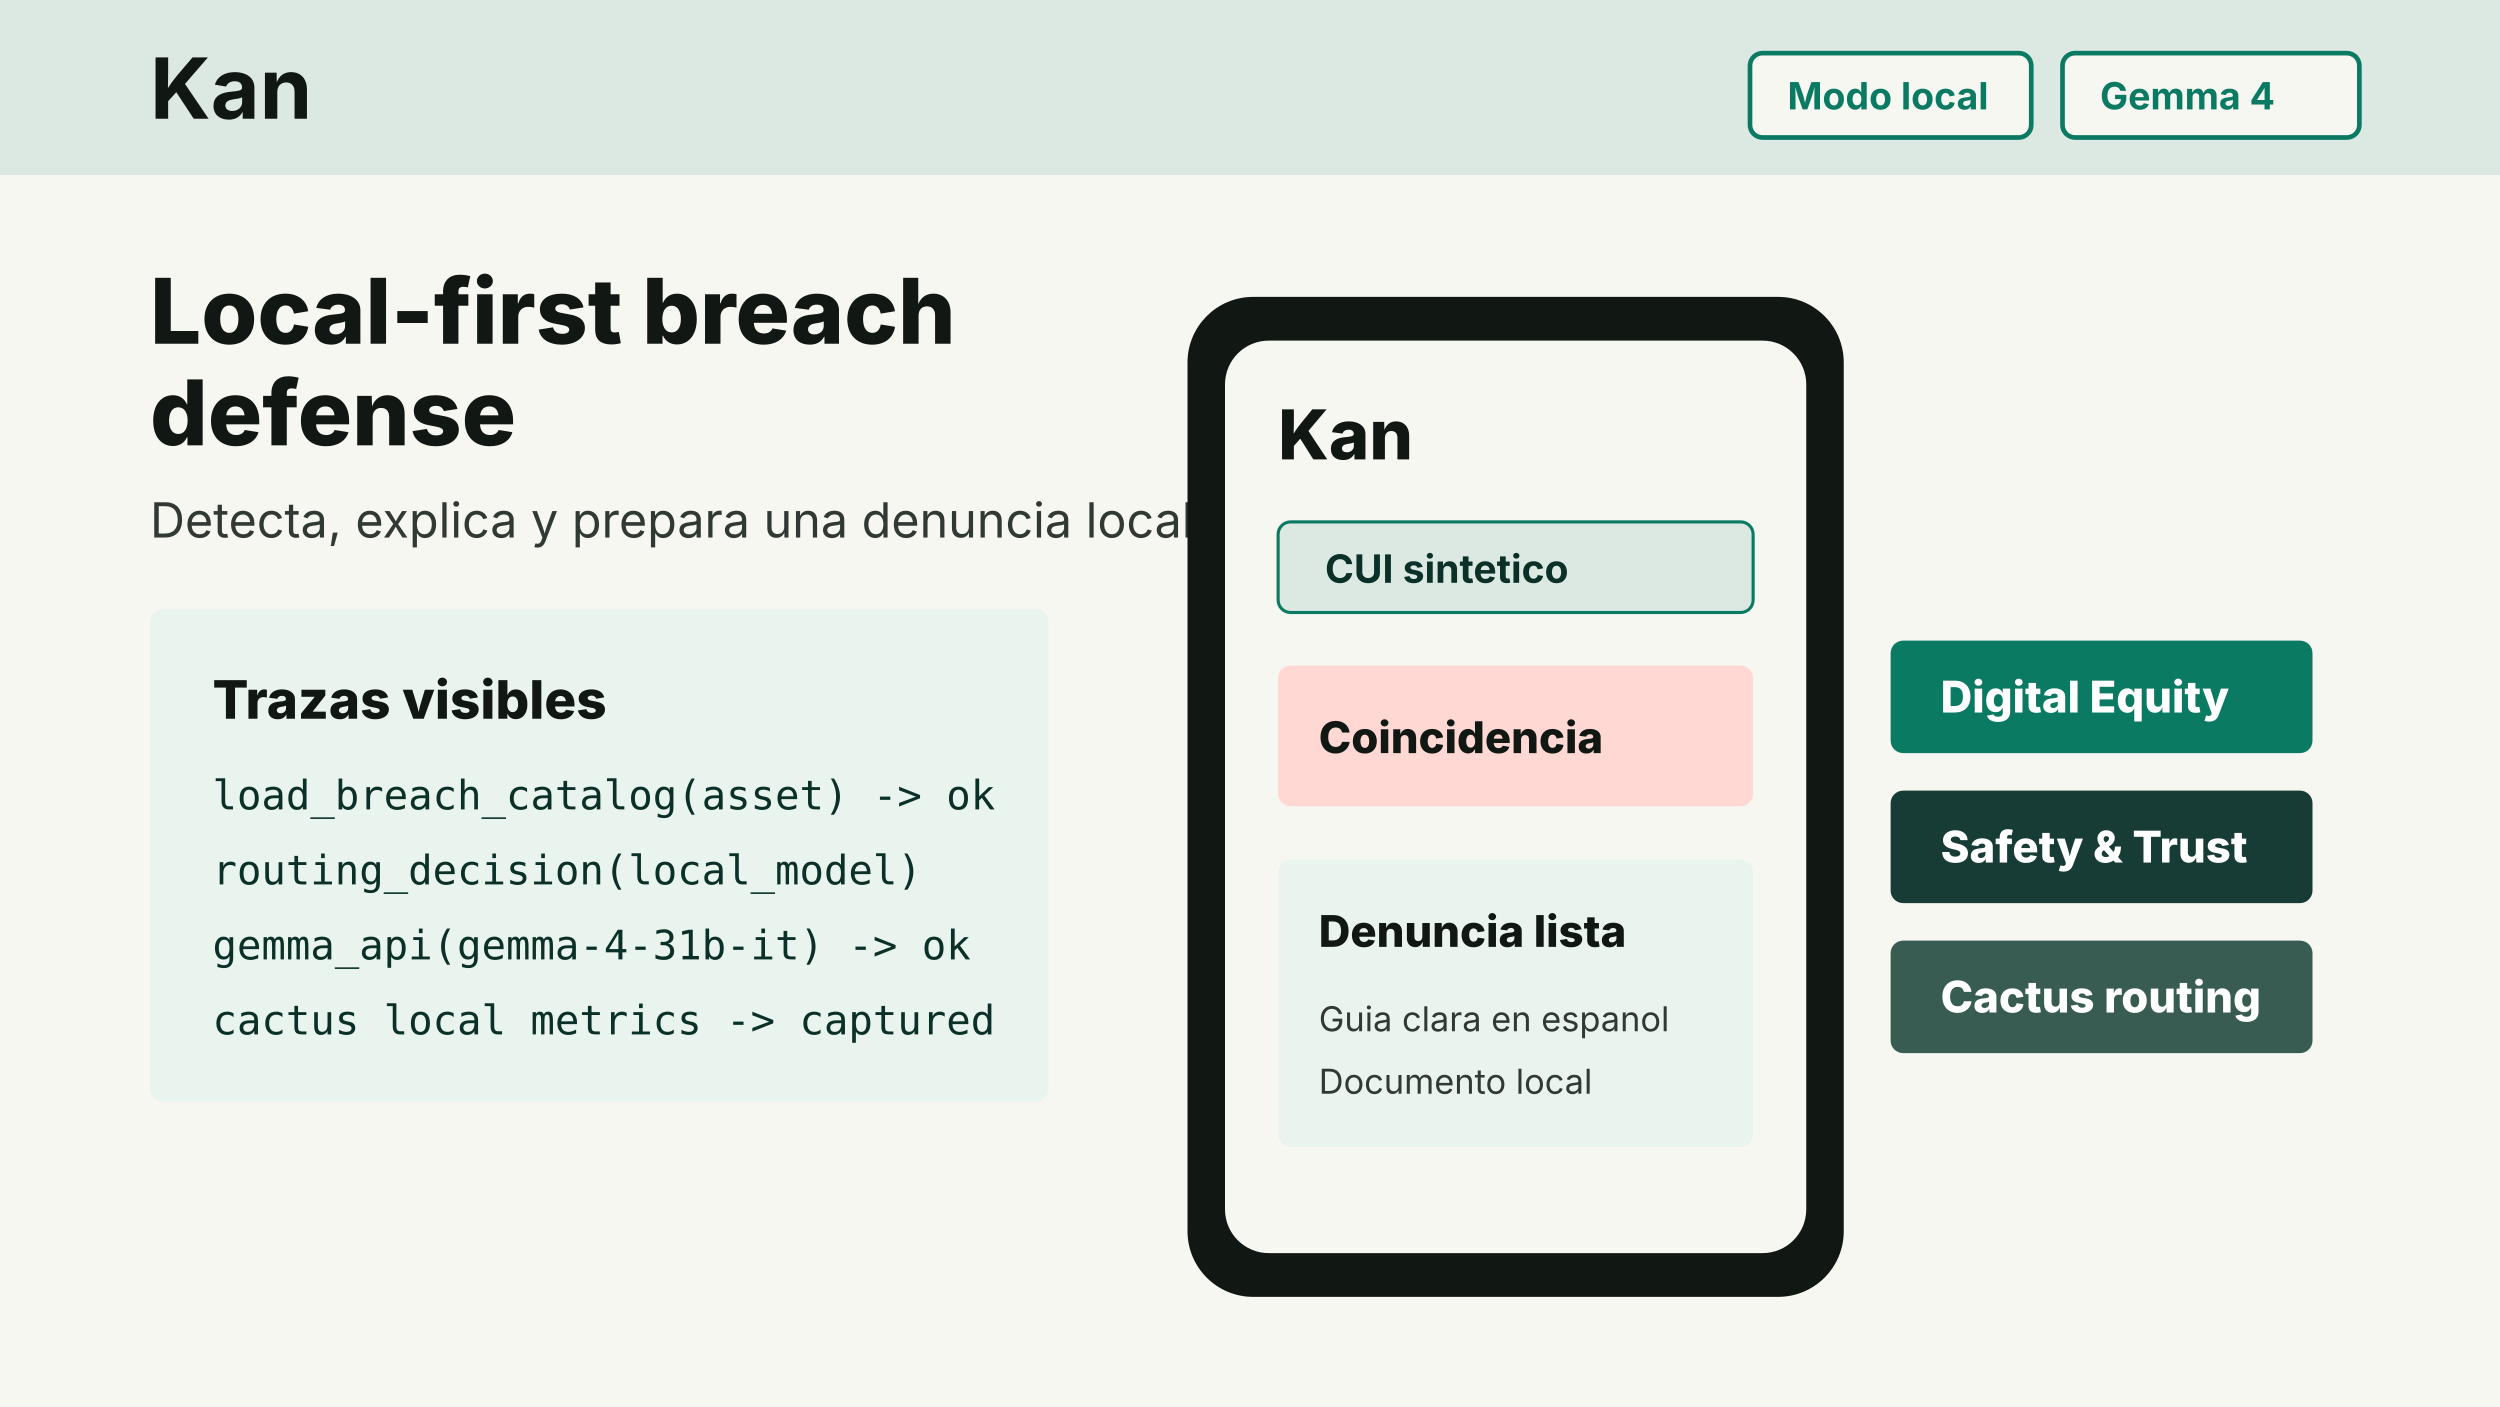
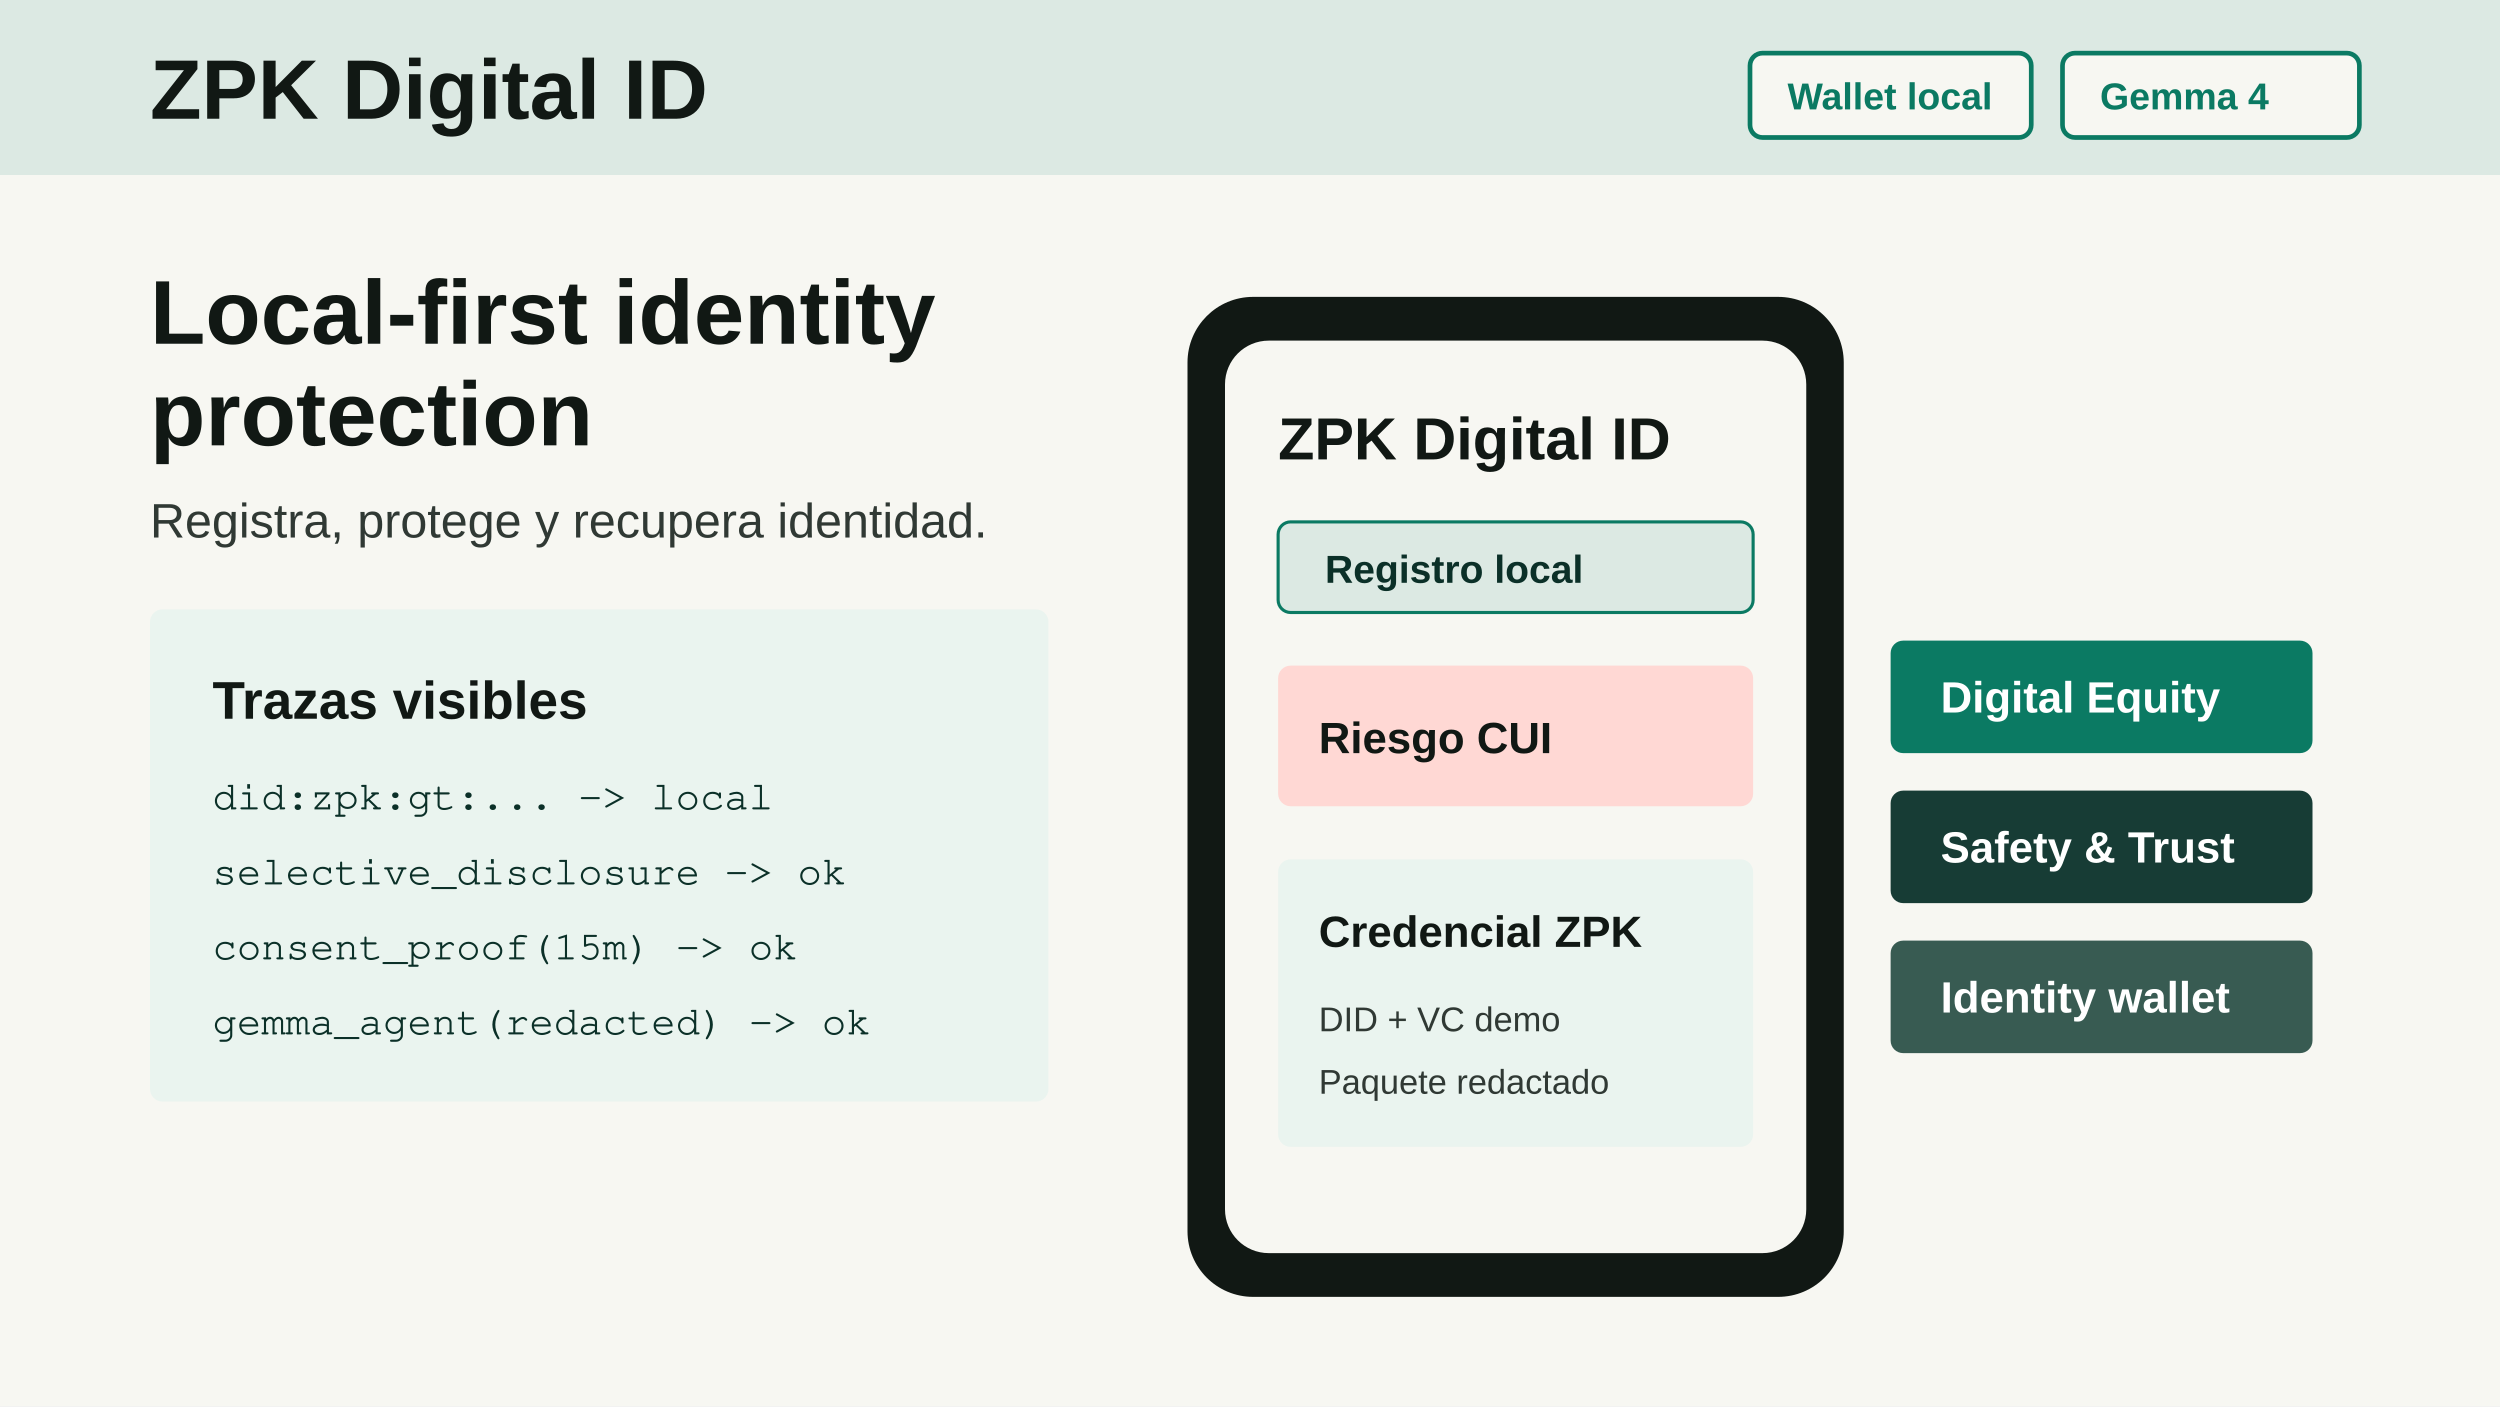
<svg xmlns="http://www.w3.org/2000/svg" width="1600" height="900" viewBox="0 0 1600 900" role="img" aria-labelledby="title desc">
  <rect width="1600" height="900" fill="#f7f7f2" />
  <rect x="0" y="0" width="1600" height="112" fill="#dce9e3" />
-   <text x="96" y="76" font-family="Inter, Arial, sans-serif" font-size="54" font-weight="700" fill="#111814">Kan</text>
+   <text x="96" y="76" font-family="Arial" font-size="54" font-weight="700" fill="#111814">ZPK Digital ID</text>
  <g transform="translate(1120 34)">
    <rect x="0" y="0" width="180" height="54" rx="8" fill="#f7f7f2" stroke="#0b7a63" stroke-width="3" />
-     <text x="24" y="36" font-family="Inter, Arial, sans-serif" font-size="24" font-weight="700" fill="#0b7a63">Modo local</text>
+     <text x="24" y="36" font-family="Arial" font-size="24" font-weight="700" fill="#0b7a63">Wallet local</text>
  </g>
  <g transform="translate(1320 34)">
    <rect x="0" y="0" width="190" height="54" rx="8" fill="#f7f7f2" stroke="#0b7a63" stroke-width="3" />
-     <text x="24" y="36" font-family="Inter, Arial, sans-serif" font-size="24" font-weight="700" fill="#0b7a63">Gemma 4</text>
+     <text x="24" y="36" font-family="Arial" font-size="24" font-weight="700" fill="#0b7a63">Gemma 4</text>
  </g>
-   <text x="96" y="220" font-family="Inter, Arial, sans-serif" font-size="58" font-weight="800" fill="#111814">Local-first breach</text>
-   <text x="96" y="285" font-family="Inter, Arial, sans-serif" font-size="58" font-weight="800" fill="#111814">defense</text>
-   <text x="96" y="344" font-family="Inter, Arial, sans-serif" font-size="31" fill="#303934">Detecta, explica y prepara una denuncia local.</text>
+   <text x="96" y="220" font-family="Arial" font-size="58" font-weight="800" fill="#111814">Local-first identity</text>
+   <text x="96" y="285" font-family="Arial" font-size="58" font-weight="800" fill="#111814">protection</text>
+   <text x="96" y="344" font-family="Arial" font-size="31" fill="#303934">Registra, protege y recupera identidad.</text>
  <g transform="translate(96 390)">
    <rect x="0" y="0" width="575" height="315" rx="8" fill="#eaf4ef" />
-     <text x="40" y="70" font-family="Inter, Arial, sans-serif" font-size="34" font-weight="800" fill="#111814">Trazas visibles</text>
-     <text x="40" y="128" font-family="Menlo, Consolas, monospace" font-size="26" fill="#0b3028">load_breach_catalog(asset) -&gt; ok</text>
-     <text x="40" y="176" font-family="Menlo, Consolas, monospace" font-size="26" fill="#0b3028">routing_decision(local_model)</text>
-     <text x="40" y="224" font-family="Menlo, Consolas, monospace" font-size="26" fill="#0b3028">gemma_api(gemma-4-31b-it) -&gt; ok</text>
-     <text x="40" y="272" font-family="Menlo, Consolas, monospace" font-size="26" fill="#0b3028">cactus local metrics -&gt; captured</text>
+     <text x="40" y="70" font-family="Arial" font-size="34" font-weight="800" fill="#111814">Trazas visibles</text>
+     <text x="40" y="128" font-family="Courier" font-size="26" fill="#0b3028">did:zpk:gt:... -&gt; local</text>
+     <text x="40" y="176" font-family="Courier" font-size="26" fill="#0b3028">selective_disclosure -&gt; ok</text>
+     <text x="40" y="224" font-family="Courier" font-size="26" fill="#0b3028">consent_proof(15m) -&gt; ok</text>
+     <text x="40" y="272" font-family="Courier" font-size="26" fill="#0b3028">gemma_agent(redacted) -&gt; ok</text>
  </g>
  <g transform="translate(760 190)">
    <rect x="0" y="0" width="420" height="640" rx="42" fill="#111814" />
    <rect x="24" y="28" width="372" height="584" rx="28" fill="#f7f7f2" />
-     <text x="58" y="104" font-family="Inter, Arial, sans-serif" font-size="44" font-weight="800" fill="#111814">Kan</text>
+     <text x="58" y="104" font-family="Arial" font-size="38" font-weight="800" fill="#111814">ZPK Digital ID</text>
    <rect x="58" y="144" width="304" height="58" rx="8" fill="#dce9e3" stroke="#0b7a63" stroke-width="2" />
-     <text x="88" y="183" font-family="Inter, Arial, sans-serif" font-size="25" font-weight="700" fill="#0b3028">CUI sintetico</text>
+     <text x="88" y="183" font-family="Arial" font-size="25" font-weight="700" fill="#0b3028">Registro local</text>
    <rect x="58" y="236" width="304" height="90" rx="8" fill="#ffd8d4" />
-     <text x="84" y="292" font-family="Inter, Arial, sans-serif" font-size="28" font-weight="800" fill="#111814">Coincidencia</text>
+     <text x="84" y="292" font-family="Arial" font-size="28" font-weight="800" fill="#111814">Riesgo CUI</text>
    <rect x="58" y="360" width="304" height="184" rx="8" fill="#eaf4ef" />
-     <text x="84" y="416" font-family="Inter, Arial, sans-serif" font-size="28" font-weight="800" fill="#111814">Denuncia lista</text>
-     <text x="84" y="470" font-family="Inter, Arial, sans-serif" font-size="22" fill="#303934">Guia clara en espanol</text>
-     <text x="84" y="510" font-family="Inter, Arial, sans-serif" font-size="22" fill="#303934">Documento local</text>
+     <text x="84" y="416" font-family="Arial" font-size="28" font-weight="800" fill="#111814">Credencial ZPK</text>
+     <text x="84" y="470" font-family="Arial" font-size="22" fill="#303934">DID + VC demo</text>
+     <text x="84" y="510" font-family="Arial" font-size="22" fill="#303934">Paquete redactado</text>
  </g>
  <g transform="translate(1210 410)">
    <rect x="0" y="0" width="270" height="72" rx="8" fill="#0b7a63" />
-     <text x="32" y="46" font-family="Inter, Arial, sans-serif" font-size="28" font-weight="800" fill="#ffffff">Digital Equity</text>
+     <text x="32" y="46" font-family="Arial" font-size="28" font-weight="800" fill="#ffffff">Digital Equity</text>
    <rect x="0" y="96" width="270" height="72" rx="8" fill="#173c35" />
-     <text x="32" y="142" font-family="Inter, Arial, sans-serif" font-size="28" font-weight="800" fill="#ffffff">Safety &amp; Trust</text>
+     <text x="32" y="142" font-family="Arial" font-size="28" font-weight="800" fill="#ffffff">Safety &amp; Trust</text>
    <rect x="0" y="192" width="270" height="72" rx="8" fill="#385b52" />
-     <text x="32" y="238" font-family="Inter, Arial, sans-serif" font-size="28" font-weight="800" fill="#ffffff">Cactus routing</text>
+     <text x="32" y="238" font-family="Arial" font-size="28" font-weight="800" fill="#ffffff">Identity wallet</text>
  </g>
</svg>
